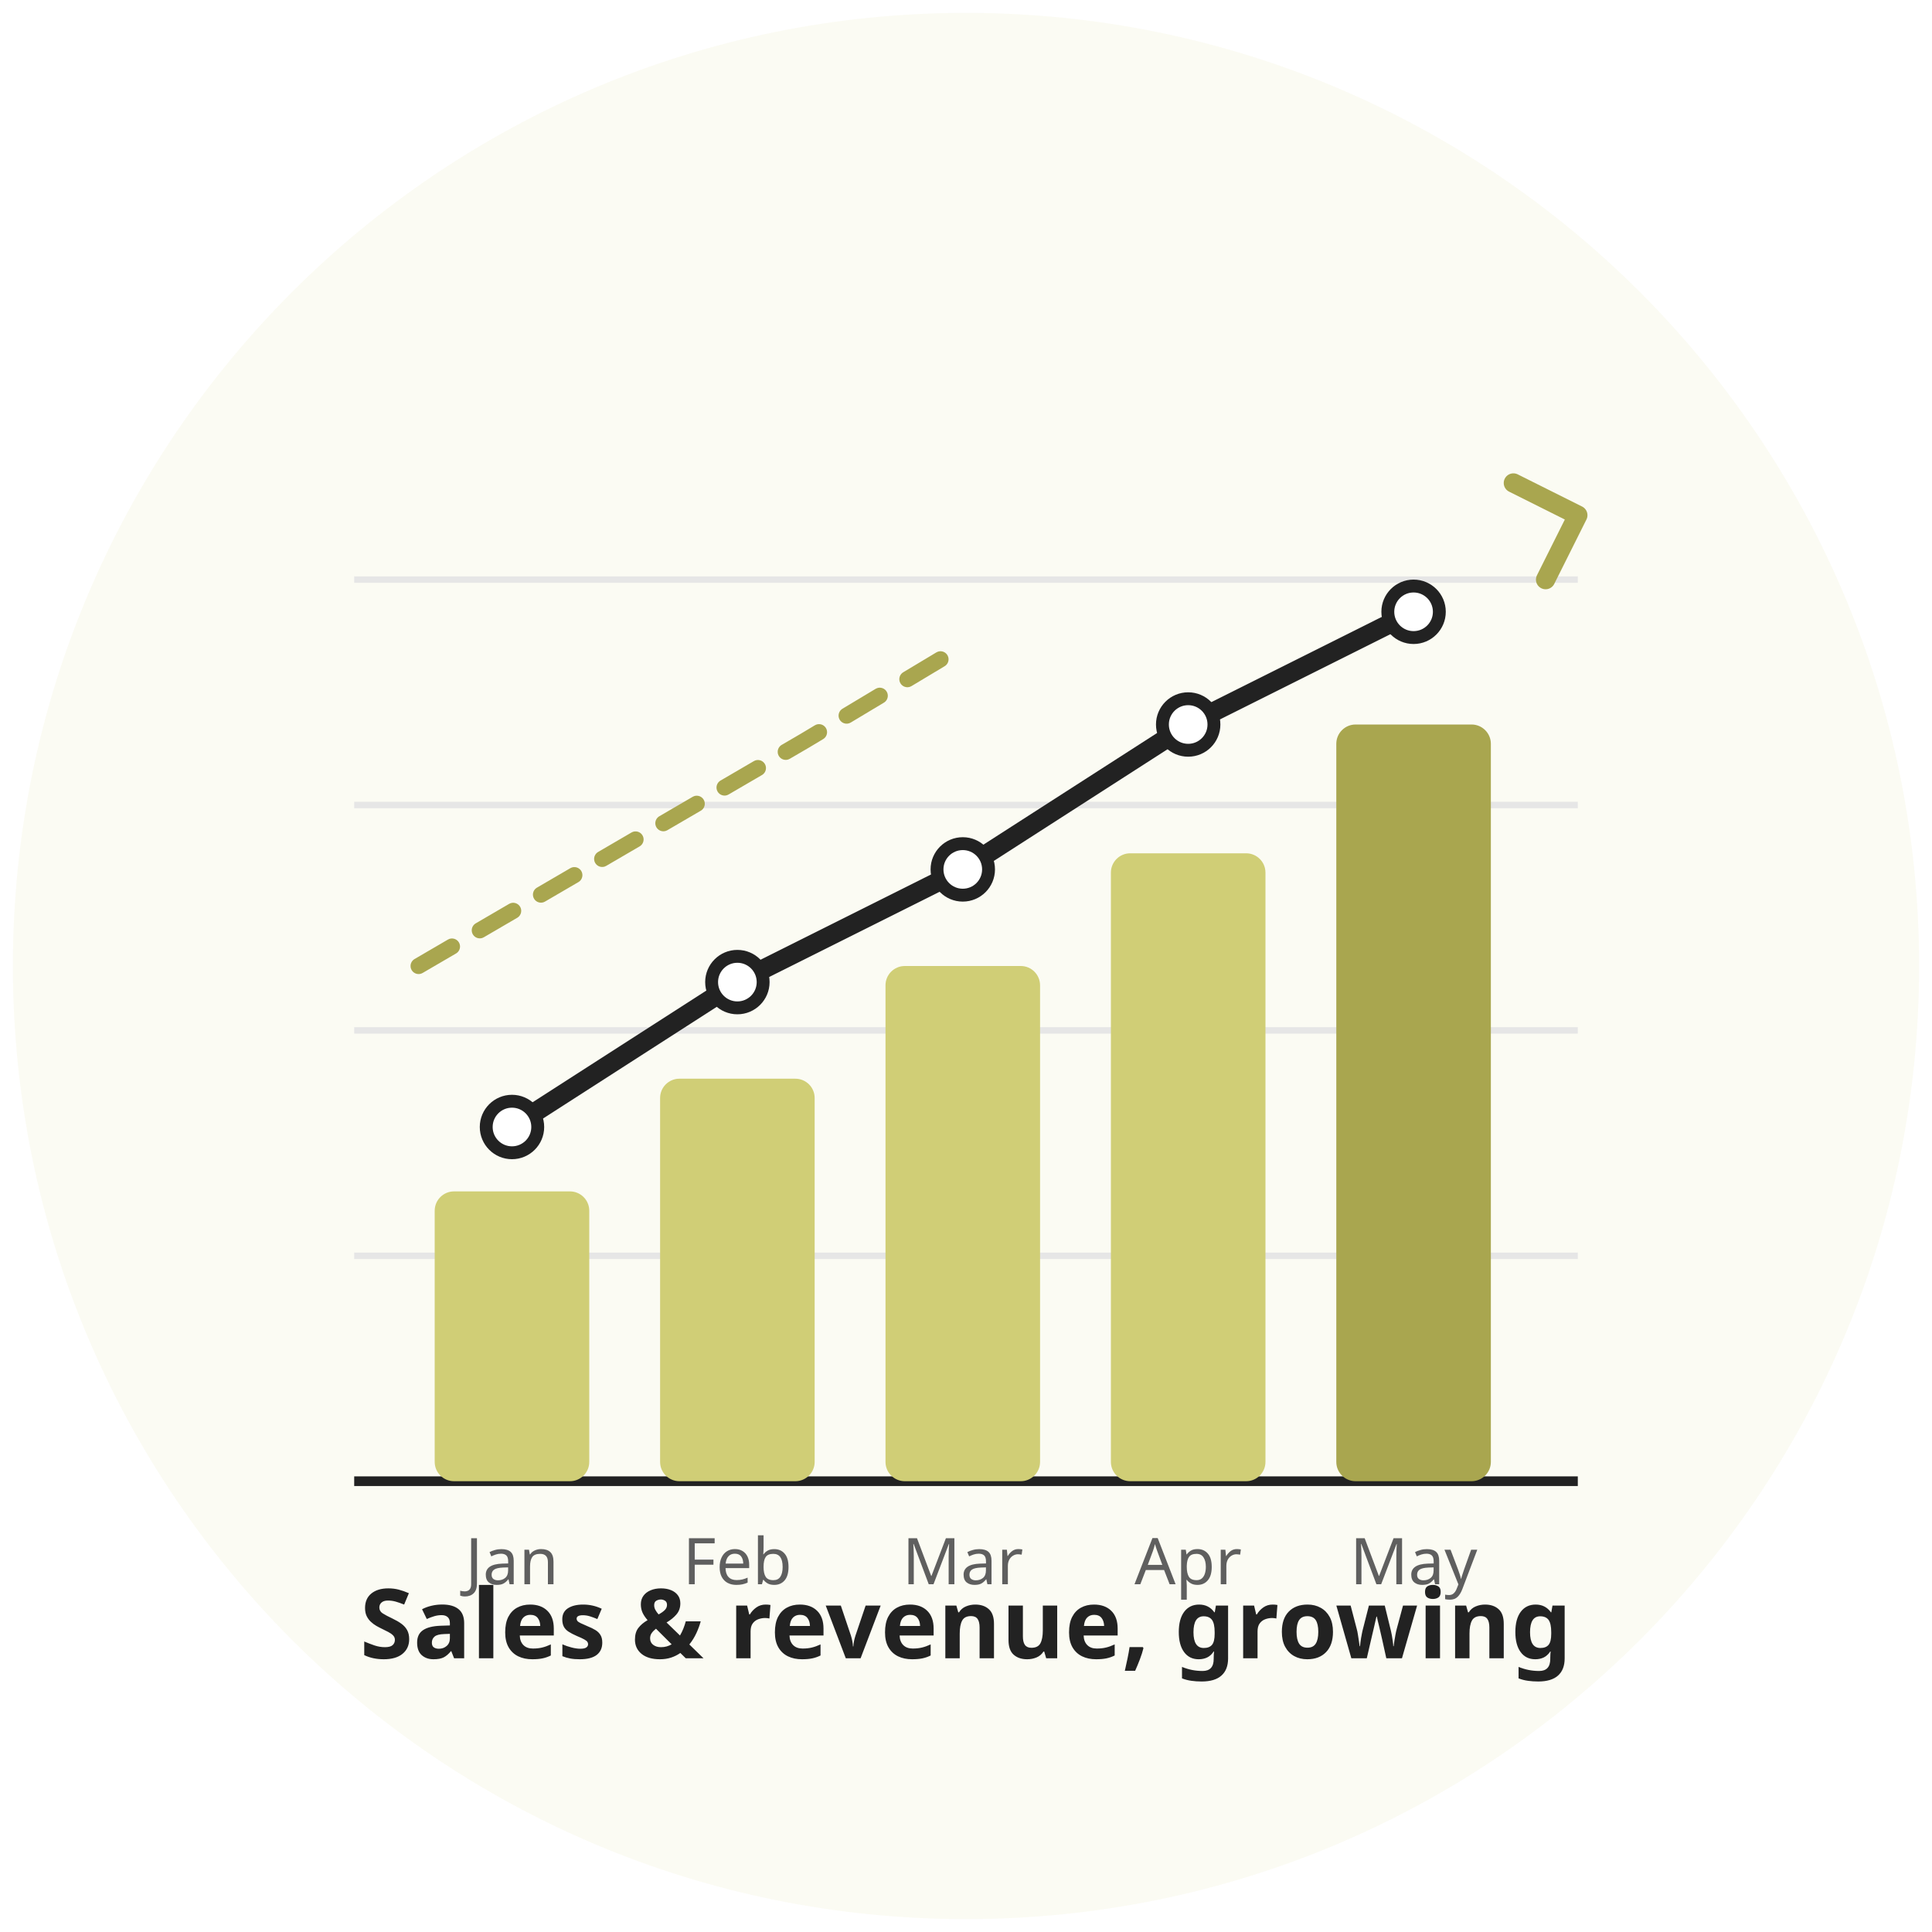
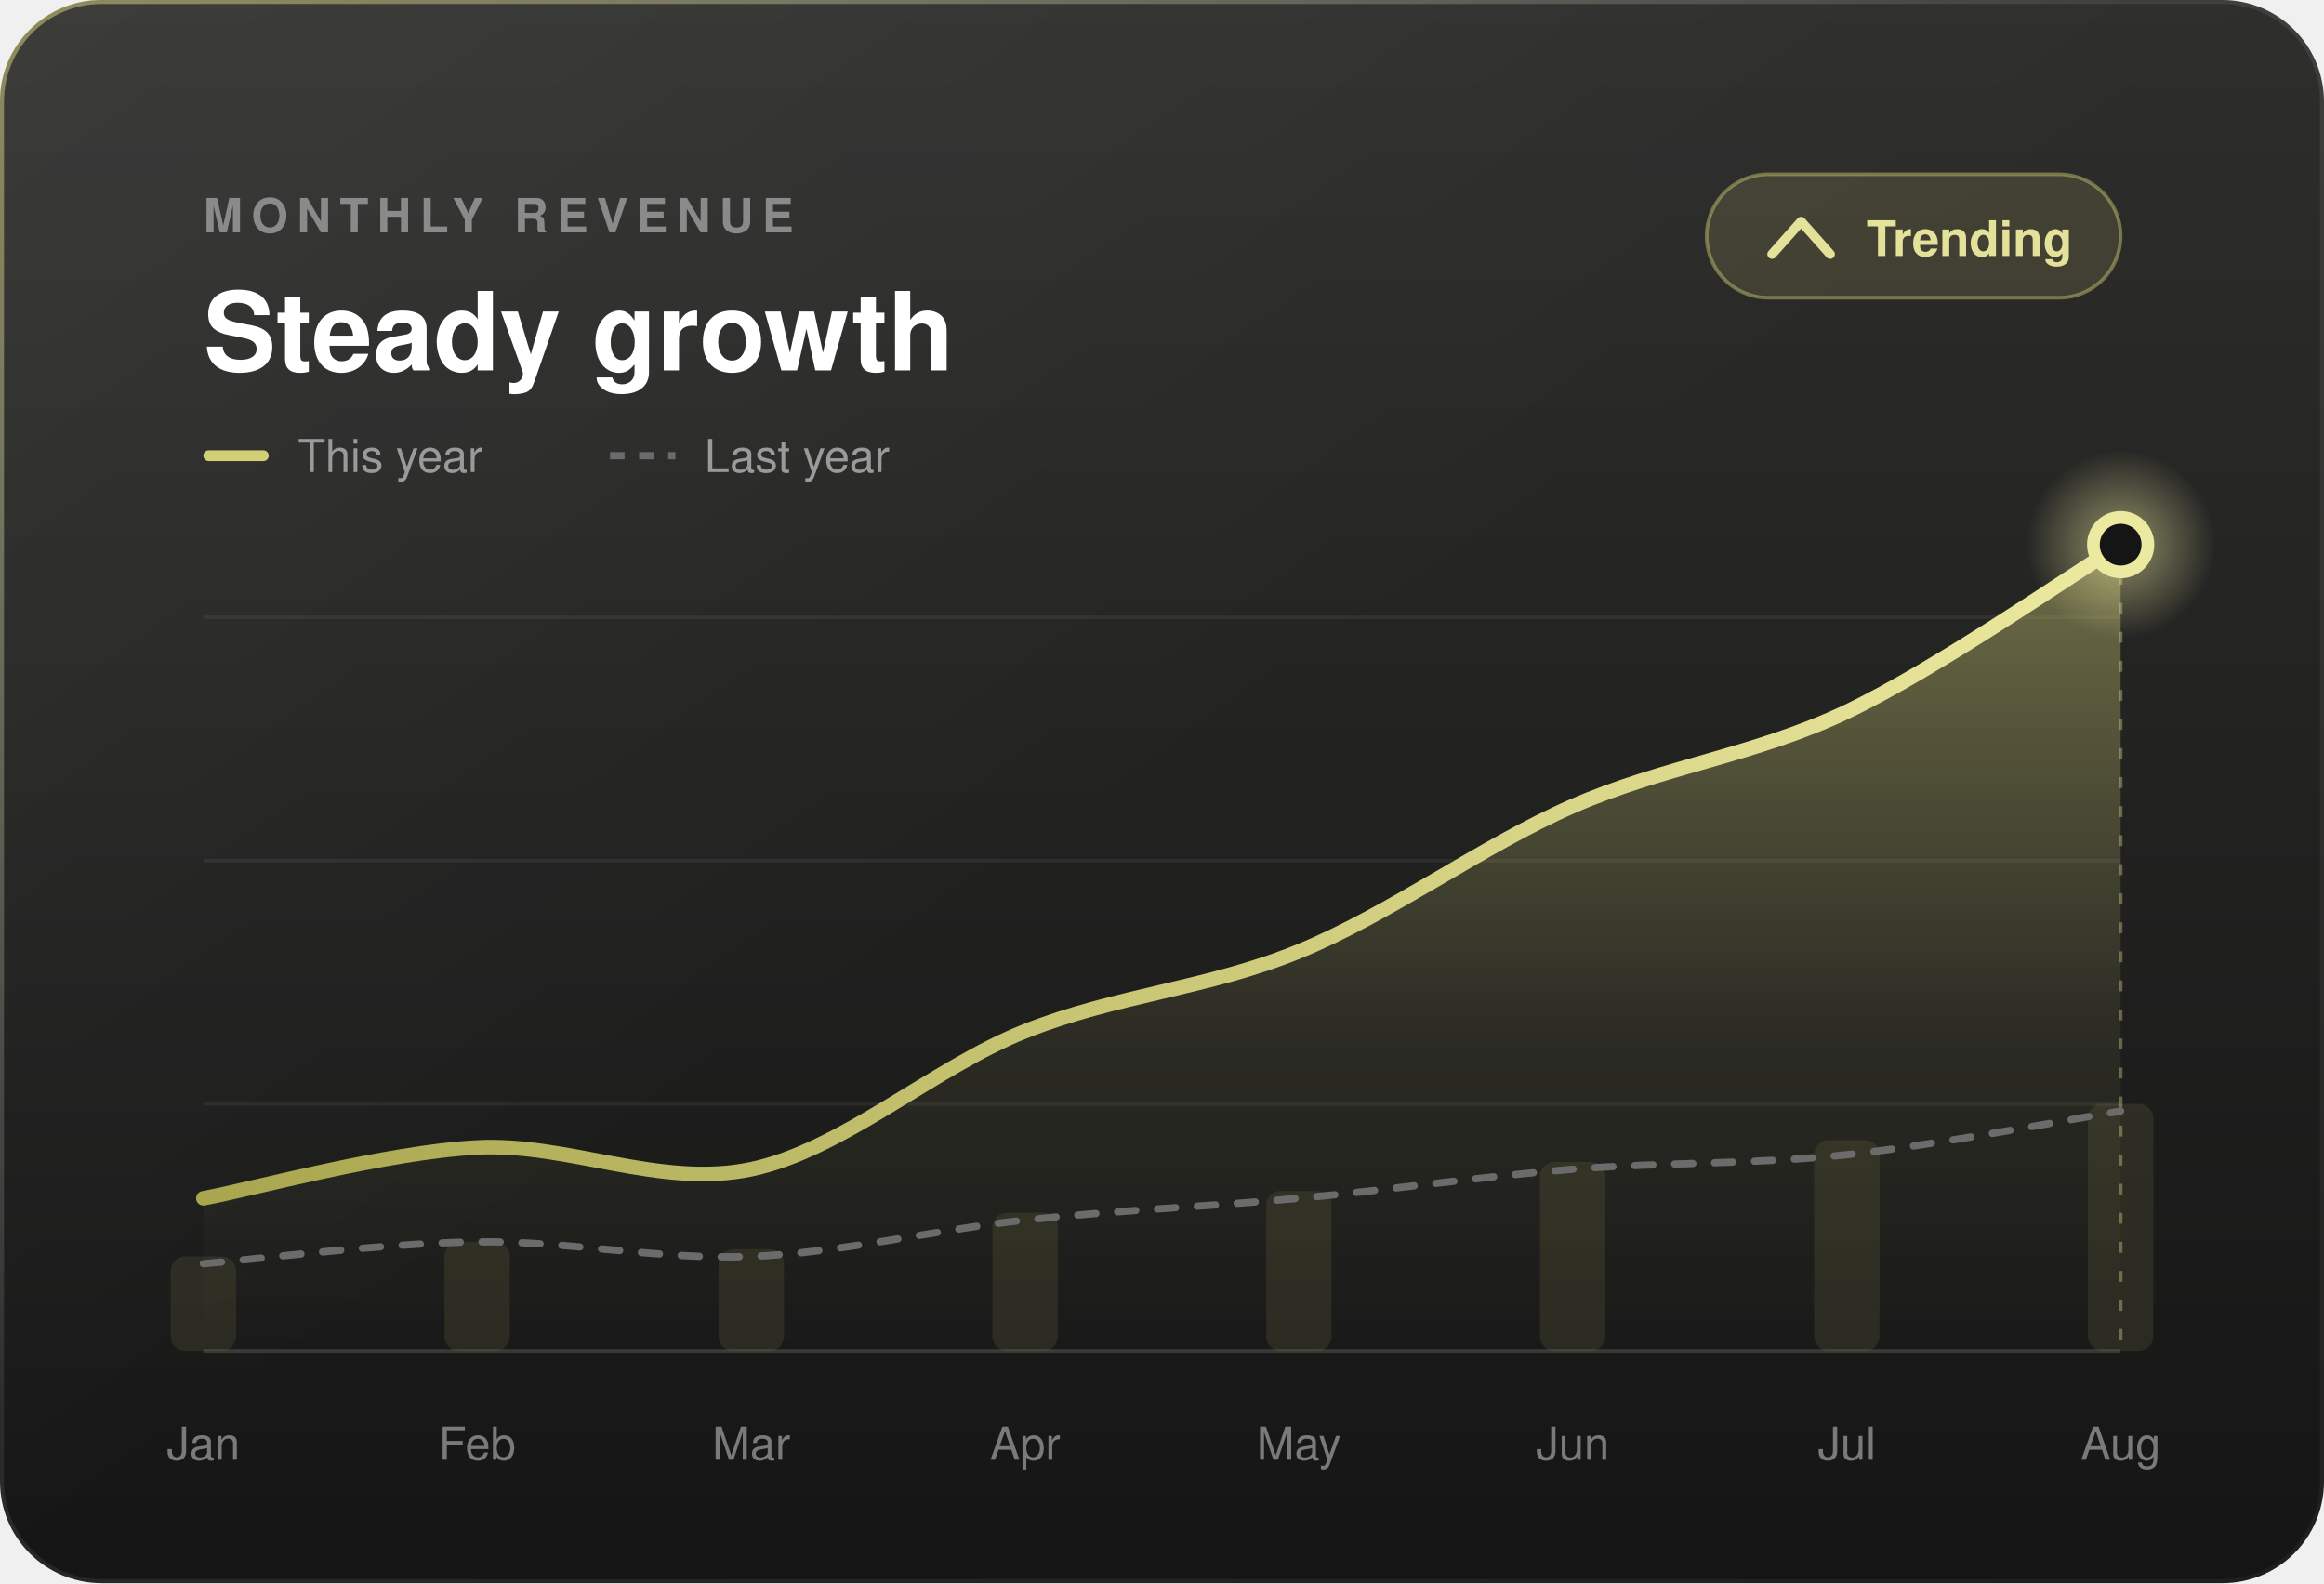
- <svg xmlns="http://www.w3.org/2000/svg" viewBox="0 0 600 600" role="img" aria-labelledby="chart-title chart-desc" font-family="Poppins, system-ui, sans-serif">
-   <rect width="600" height="600" fill="#ffffff" />
-   <circle cx="300" cy="300" r="296" fill="#fbfbf3" />
-   <g stroke="#e6e6e6" stroke-width="2">
-     <line x1="110" y1="180" x2="490" y2="180" />
-     <line x1="110" y1="250" x2="490" y2="250" />
-     <line x1="110" y1="320" x2="490" y2="320" />
-     <line x1="110" y1="390" x2="490" y2="390" />
+ <svg xmlns="http://www.w3.org/2000/svg" viewBox="0 0 640 436" role="img" aria-labelledby="t d" font-family="Poppins, 'Segoe UI', Helvetica, Arial, sans-serif">
+   <defs>
+     <linearGradient id="card" x1="0" y1="0" x2="0" y2="1">
+       <stop offset="0" stop-color="#2e2e2c" />
+       <stop offset="1" stop-color="#151515" />
+     </linearGradient>
+     <linearGradient id="area" x1="0" y1="0" x2="0" y2="1">
+       <stop offset="0" stop-color="#d0ce76" stop-opacity="0.42" />
+       <stop offset="0.6" stop-color="#d0ce76" stop-opacity="0.08" />
+       <stop offset="1" stop-color="#d0ce76" stop-opacity="0" />
+     </linearGradient>
+     <linearGradient id="stroke" x1="0" y1="0" x2="1" y2="0">
+       <stop offset="0" stop-color="#a9a64f" />
+       <stop offset="1" stop-color="#ece9a0" />
+     </linearGradient>
+     <linearGradient id="sheen" x1="0" y1="0" x2="1" y2="1">
+       <stop offset="0" stop-color="#ffffff" stop-opacity="0.07" />
+       <stop offset="0.5" stop-color="#ffffff" stop-opacity="0" />
+     </linearGradient>
+     <radialGradient id="glow">
+       <stop offset="0" stop-color="#ece9a0" stop-opacity="0.55" />
+       <stop offset="1" stop-color="#ece9a0" stop-opacity="0" />
+     </radialGradient>
+     <linearGradient id="edge" x1="0" y1="0" x2="1" y2="1">
+       <stop offset="0" stop-color="#d0ce76" stop-opacity="0.55" />
+       <stop offset="0.45" stop-color="#ffffff" stop-opacity="0.08" />
+       <stop offset="1" stop-color="#ffffff" stop-opacity="0.04" />
+     </linearGradient>
+     <clipPath id="clip">
+       <rect width="640" height="436" rx="28" />
+     </clipPath>
+   </defs>
+   <g clip-path="url(#clip)">
+     <rect width="640" height="436" fill="url(#card)" />
+     <rect width="640" height="436" fill="url(#sheen)" />
+     <text x="56" y="64" font-size="13" font-weight="600" letter-spacing="2.4" fill="#8a8a8a">MONTHLY REVENUE</text>
+     <text x="56" y="102" font-size="30" font-weight="600" fill="#ffffff">Steady growth</text>
+     <g transform="translate(470,48)">
+       <rect width="114" height="34" rx="17" fill="#d0ce76" fill-opacity="0.14" stroke="#d0ce76" stroke-opacity="0.45" />
+       <path d="M18 22 L26 13 L34 22" fill="none" stroke="#e4e19a" stroke-width="2.6" stroke-linecap="round" stroke-linejoin="round" />
+       <text x="44" y="22.5" font-size="13.5" font-weight="600" fill="#e4e19a">Trending</text>
+     </g>
+     <g font-size="12.5" fill="#9a9a9a">
+       <rect x="56" y="124" width="18" height="3" rx="1.5" fill="#d0ce76" />
+       <text x="82" y="130">This year</text>
+       <line x1="168" y1="125.5" x2="186" y2="125.5" stroke="#6b6b6b" stroke-width="2" stroke-dasharray="4 4" />
+       <text x="194" y="130">Last year</text>
+     </g>
+     <g stroke="#ffffff" stroke-opacity="0.06" stroke-width="1">
+       <line x1="56" y1="170" x2="584" y2="170" />
+       <line x1="56" y1="237" x2="584" y2="237" />
+       <line x1="56" y1="304" x2="584" y2="304" />
+     </g>
+     <line x1="56" y1="372" x2="584" y2="372" stroke="#ffffff" stroke-opacity="0.14" />
+     <g fill="#d0ce76" fill-opacity="0.10">
+       <rect x="47.0" y="346" width="18" height="26" rx="4" />
+       <rect x="122.4" y="342" width="18" height="30" rx="4" />
+       <rect x="197.9" y="344" width="18" height="28" rx="4" />
+       <rect x="273.3" y="334" width="18" height="38" rx="4" />
+       <rect x="348.7" y="328" width="18" height="44" rx="4" />
+       <rect x="424.1" y="320" width="18" height="52" rx="4" />
+       <rect x="499.6" y="314" width="18" height="58" rx="4" />
+       <rect x="575.0" y="304" width="18" height="68" rx="4" />
+     </g>
+     <path d="M56.0,330.0 C68.6,327.7 106.3,317.3 131.4,316.0 C156.6,314.7 181.7,327.3 206.9,322.0 C232.0,316.7 257.1,294.0 282.3,284.0 C307.4,274.0 332.6,272.3 357.7,262.0 C382.9,251.7 408.0,233.0 433.1,222.0 C458.3,211.0 483.4,208.0 508.6,196.0 C533.7,184.0 571.4,157.7 584.0,150.0 L584,372 L56,372 Z" fill="url(#area)" />
+     <path d="M56.0,348.0 C68.6,347.0 106.3,342.3 131.4,342.0 C156.6,341.7 181.7,347.0 206.9,346.0 C232.0,345.0 257.1,338.7 282.3,336.0 C307.4,333.3 332.6,332.3 357.7,330.0 C382.9,327.7 408.0,324.0 433.1,322.0 C458.3,320.0 483.4,320.7 508.6,318.0 C533.7,315.3 571.4,308.0 584.0,306.0" fill="none" stroke="#6b6b6b" stroke-width="2" stroke-dasharray="5 6" stroke-linecap="round" />
+     <path d="M56.0,330.0 C68.6,327.7 106.3,317.3 131.4,316.0 C156.6,314.7 181.7,327.3 206.9,322.0 C232.0,316.7 257.1,294.0 282.3,284.0 C307.4,274.0 332.6,272.3 357.7,262.0 C382.9,251.7 408.0,233.0 433.1,222.0 C458.3,211.0 483.4,208.0 508.6,196.0 C533.7,184.0 571.4,157.7 584.0,150.0" fill="none" stroke="url(#stroke)" stroke-width="4" stroke-linecap="round" stroke-linejoin="round" />
+     <line x1="584" y1="150" x2="584" y2="372" stroke="#ece9a0" stroke-opacity="0.35" stroke-dasharray="3 5" />
+     <circle cx="584" cy="150" r="26" fill="url(#glow)" />
+     <circle cx="584" cy="150" r="7.5" fill="#151515" stroke="#ece9a0" stroke-width="3.5" />
+     <g font-size="12.5" fill="#7a7a7a" text-anchor="middle">
+       <text x="56.0" y="402">Jan</text>
+       <text x="131.4" y="402">Feb</text>
+       <text x="206.9" y="402">Mar</text>
+       <text x="282.3" y="402">Apr</text>
+       <text x="357.7" y="402">May</text>
+       <text x="433.1" y="402">Jun</text>
+       <text x="508.6" y="402">Jul</text>
+       <text x="584.0" y="402">Aug</text>
+     </g>
  </g>
-   <line x1="110" y1="460" x2="490" y2="460" stroke="#222222" stroke-width="3" />
-   <g fill="#d0ce76">
-     <rect x="135" y="370" width="48" height="90" rx="6" />
-     <rect x="205" y="335" width="48" height="125" rx="6" />
-     <rect x="275" y="300" width="48" height="160" rx="6" />
-     <rect x="345" y="265" width="48" height="195" rx="6" />
-     <rect x="415" y="225" width="48" height="235" rx="6" fill="#a9a64f" />
-   </g>
-   <polyline points="159,350 229,305 299,270 369,225 439,190" fill="none" stroke="#222222" stroke-width="6" stroke-linecap="round" stroke-linejoin="round" />
-   <g fill="#ffffff" stroke="#222222" stroke-width="4">
-     <circle cx="159" cy="350" r="8" />
-     <circle cx="229" cy="305" r="8" />
-     <circle cx="299" cy="270" r="8" />
-     <circle cx="369" cy="225" r="8" />
-     <circle cx="439" cy="190" r="8" />
-   </g>
-   <path d="M130 300 L250 230 L300 200" fill="none" stroke="#a9a64f" stroke-width="5" stroke-dasharray="12 10" stroke-linecap="round" />
-   <path d="M470 150 L490 160 L480 180" fill="none" stroke="#a9a64f" stroke-width="6" stroke-linecap="round" stroke-linejoin="round" />
-   <text x="300" y="515" text-anchor="middle" font-size="30" font-weight="600" fill="#222222">Sales &amp; revenue, growing</text>
-   <g font-size="20" fill="#5f5f5f" text-anchor="middle">
-     <text x="159" y="492">Jan</text>
-     <text x="229" y="492">Feb</text>
-     <text x="299" y="492">Mar</text>
-     <text x="369" y="492">Apr</text>
-     <text x="439" y="492">May</text>
-   </g>
+   <rect x="0.5" y="0.5" width="639" height="435" rx="27.5" fill="none" stroke="url(#edge)" stroke-width="1.2" />
</svg>
